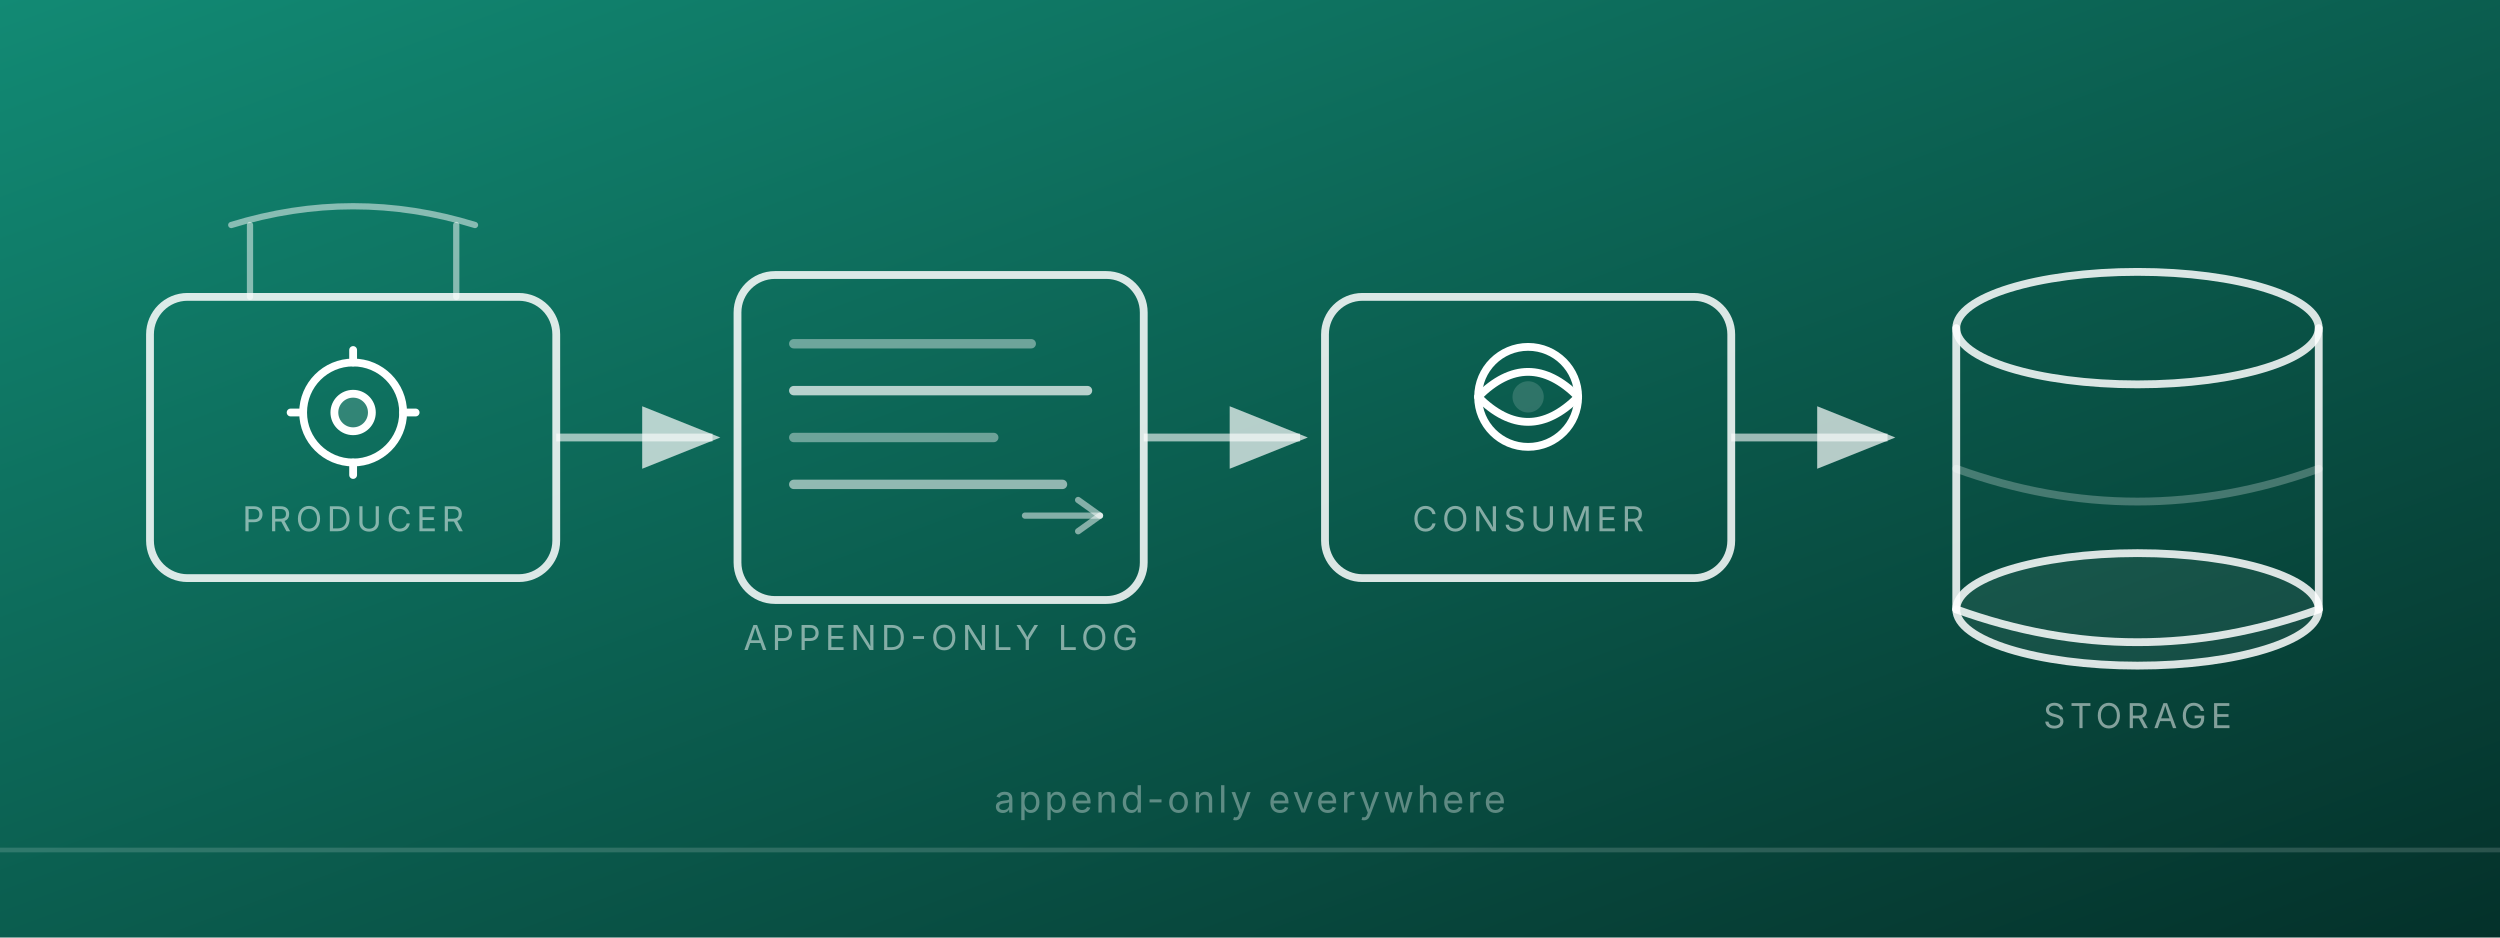
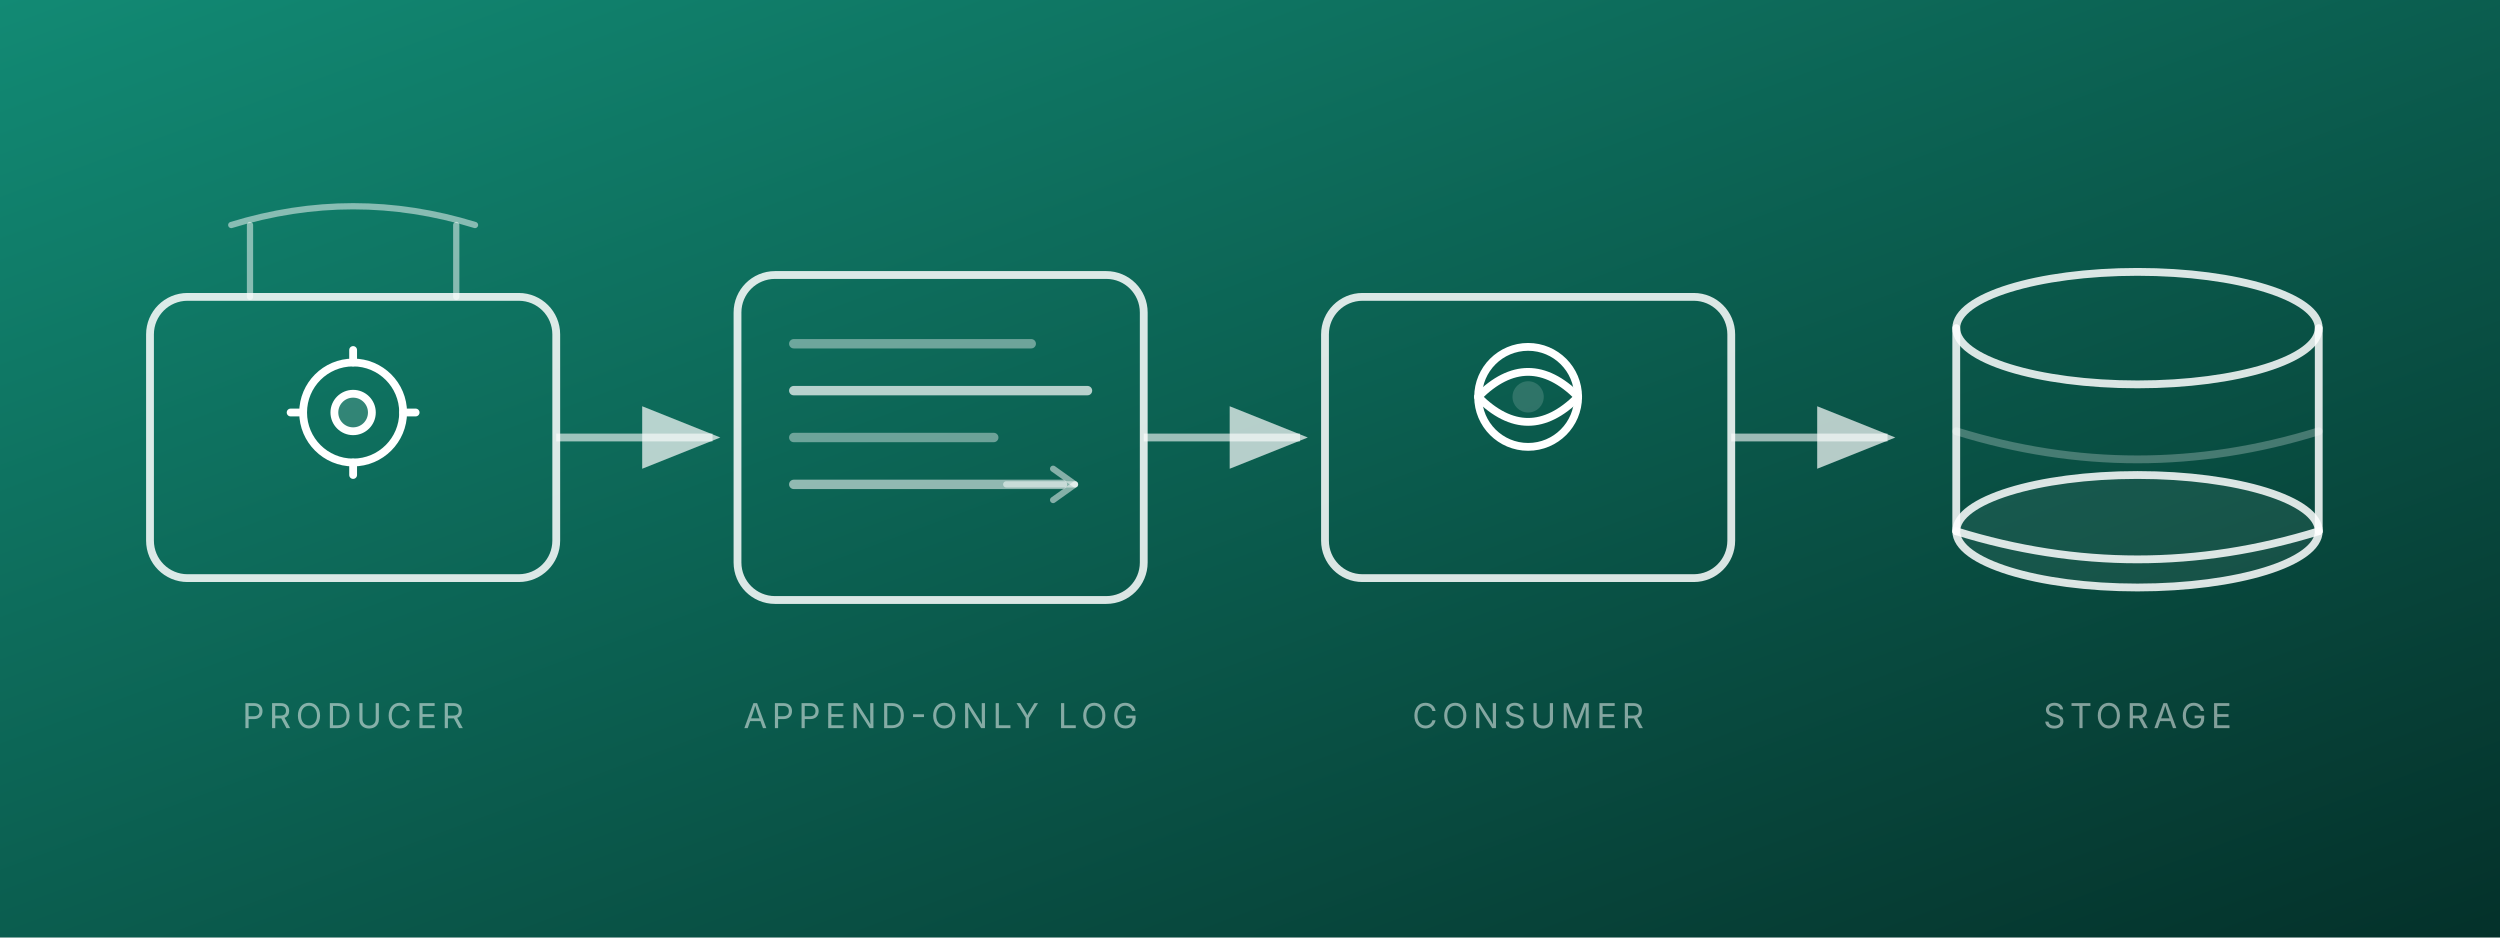
- <svg xmlns="http://www.w3.org/2000/svg" viewBox="0 0 800 300">
+ <svg xmlns="http://www.w3.org/2000/svg" viewBox="0 0 800 300" role="img" aria-labelledby="aoe-title aoe-desc">
  <defs>
    <linearGradient id="bg" x1="0%" y1="0%" x2="100%" y2="100%">
      <stop offset="0%" stop-color="#128a74" />
      <stop offset="100%" stop-color="#04312a" />
    </linearGradient>
    <marker id="arrow" markerWidth="10" markerHeight="8" refX="9" refY="4" orient="auto">
      <path d="M 0 0 L 10 4 L 0 8 Z" fill="rgba(255,255,255,0.7)" />
    </marker>
  </defs>
  <rect width="800" height="300" fill="url(#bg)" />
-   <line x1="0" y1="272" x2="800" y2="272" stroke="rgba(255,255,255,0.15)" stroke-width="1.5" />
  <g stroke="white" stroke-width="2.5" fill="none" stroke-linecap="round" stroke-linejoin="round">
    <rect x="48" y="95" width="130" height="90" rx="12" ry="12" stroke-opacity="0.85" />
    <line x1="80" y1="95" x2="80" y2="72" stroke-opacity="0.5" stroke-width="2" />
    <line x1="146" y1="95" x2="146" y2="72" stroke-opacity="0.5" stroke-width="2" />
    <path d="M 74 72 Q 113 60 152 72" stroke-opacity="0.5" stroke-width="2" />
    <circle cx="113" cy="132" r="16" stroke-width="2.5" />
    <circle cx="113" cy="132" r="6" stroke-width="2.5" fill="rgba(255,255,255,0.15)" />
    <line x1="113" y1="112" x2="113" y2="116" stroke-width="2.5" />
    <line x1="113" y1="148" x2="113" y2="152" stroke-width="2.5" />
    <line x1="93" y1="132" x2="97" y2="132" stroke-width="2.5" />
    <line x1="129" y1="132" x2="133" y2="132" stroke-width="2.5" />
  </g>
-   <text x="113" y="170" text-anchor="middle" fill="rgba(255,255,255,0.5)" font-family="system-ui, -apple-system, sans-serif" font-size="11" letter-spacing="1.5">PRODUCER</text>
+   <text x="113" y="233" text-anchor="middle" fill="rgba(255,255,255,0.5)" font-family="system-ui, -apple-system, sans-serif" font-size="11" letter-spacing="1.5">PRODUCER</text>
  <line x1="178" y1="140" x2="228" y2="140" stroke="rgba(255,255,255,0.6)" stroke-width="2.5" marker-end="url(#arrow)" />
  <g stroke="white" stroke-width="2.5" fill="none" stroke-linecap="round" stroke-linejoin="round">
    <rect x="236" y="88" width="130" height="104" rx="12" ry="12" stroke-opacity="0.85" />
    <line x1="254" y1="110" x2="330" y2="110" stroke-opacity="0.4" stroke-width="3" />
    <line x1="254" y1="125" x2="348" y2="125" stroke-opacity="0.7" stroke-width="3" />
    <line x1="254" y1="140" x2="318" y2="140" stroke-opacity="0.4" stroke-width="3" />
    <line x1="254" y1="155" x2="340" y2="155" stroke-opacity="0.55" stroke-width="3" />
-     <line x1="328" y1="165" x2="352" y2="165" stroke-opacity="0.5" stroke-width="2" />
-     <line x1="345" y1="160" x2="352" y2="165" stroke-opacity="0.5" stroke-width="2" />
-     <line x1="345" y1="170" x2="352" y2="165" stroke-opacity="0.5" stroke-width="2" />
+     <line x1="322" y1="155" x2="344" y2="155" stroke-opacity="0.5" stroke-width="2" />
+     <line x1="337" y1="150" x2="344" y2="155" stroke-opacity="0.5" stroke-width="2" />
+     <line x1="337" y1="160" x2="344" y2="155" stroke-opacity="0.5" stroke-width="2" />
  </g>
-   <text x="301" y="208" text-anchor="middle" fill="rgba(255,255,255,0.5)" font-family="system-ui, -apple-system, sans-serif" font-size="11" letter-spacing="1.5">APPEND-ONLY LOG</text>
+   <text x="301" y="233" text-anchor="middle" fill="rgba(255,255,255,0.5)" font-family="system-ui, -apple-system, sans-serif" font-size="11" letter-spacing="1.5">APPEND-ONLY LOG</text>
  <line x1="366" y1="140" x2="416" y2="140" stroke="rgba(255,255,255,0.6)" stroke-width="2.5" marker-end="url(#arrow)" />
  <g stroke="white" stroke-width="2.5" fill="none" stroke-linecap="round" stroke-linejoin="round">
    <rect x="424" y="95" width="130" height="90" rx="12" ry="12" stroke-opacity="0.85" />
    <circle cx="489" cy="127" r="16" stroke-width="2.5" />
    <circle cx="489" cy="127" r="5" fill="rgba(255,255,255,0.15)" stroke="none" />
    <path d="M 473 127 Q 489 111 505 127" stroke-width="2.5" fill="none" />
    <path d="M 473 127 Q 489 143 505 127" stroke-width="2.5" fill="none" />
  </g>
-   <text x="489" y="170" text-anchor="middle" fill="rgba(255,255,255,0.5)" font-family="system-ui, -apple-system, sans-serif" font-size="11" letter-spacing="1.5">CONSUMER</text>
+   <text x="489" y="233" text-anchor="middle" fill="rgba(255,255,255,0.5)" font-family="system-ui, -apple-system, sans-serif" font-size="11" letter-spacing="1.5">CONSUMER</text>
  <line x1="554" y1="140" x2="604" y2="140" stroke="rgba(255,255,255,0.6)" stroke-width="2.5" marker-end="url(#arrow)" />
  <g stroke="white" stroke-width="2.5" fill="none" stroke-linecap="round" stroke-linejoin="round">
    <ellipse cx="684" cy="105" rx="58" ry="18" stroke-opacity="0.85" />
-     <line x1="626" y1="105" x2="626" y2="195" stroke-opacity="0.85" />
-     <line x1="742" y1="105" x2="742" y2="195" stroke-opacity="0.85" />
-     <path d="M 626 195 Q 684 216 742 195" stroke-opacity="0.85" />
-     <ellipse cx="684" cy="195" rx="58" ry="18" stroke-opacity="0.85" fill="rgba(255,255,255,0.06)" />
-     <path d="M 626 150 Q 684 171 742 150" stroke-opacity="0.25" />
+     <line x1="626" y1="105" x2="626" y2="170" stroke-opacity="0.85" />
+     <line x1="742" y1="105" x2="742" y2="170" stroke-opacity="0.85" />
+     <path d="M 626 170 Q 684 188 742 170" stroke-opacity="0.85" />
+     <ellipse cx="684" cy="170" rx="58" ry="18" stroke-opacity="0.85" fill="rgba(255,255,255,0.06)" />
+     <path d="M 626 138 Q 684 156 742 138" stroke-opacity="0.25" />
  </g>
  <text x="684" y="233" text-anchor="middle" fill="rgba(255,255,255,0.5)" font-family="system-ui, -apple-system, sans-serif" font-size="11" letter-spacing="1.5">STORAGE</text>
-   <text x="400" y="260" text-anchor="middle" fill="rgba(255,255,255,0.35)" font-family="system-ui, -apple-system, sans-serif" font-size="12" letter-spacing="1">
-     append-only everywhere
-   </text>
</svg>
